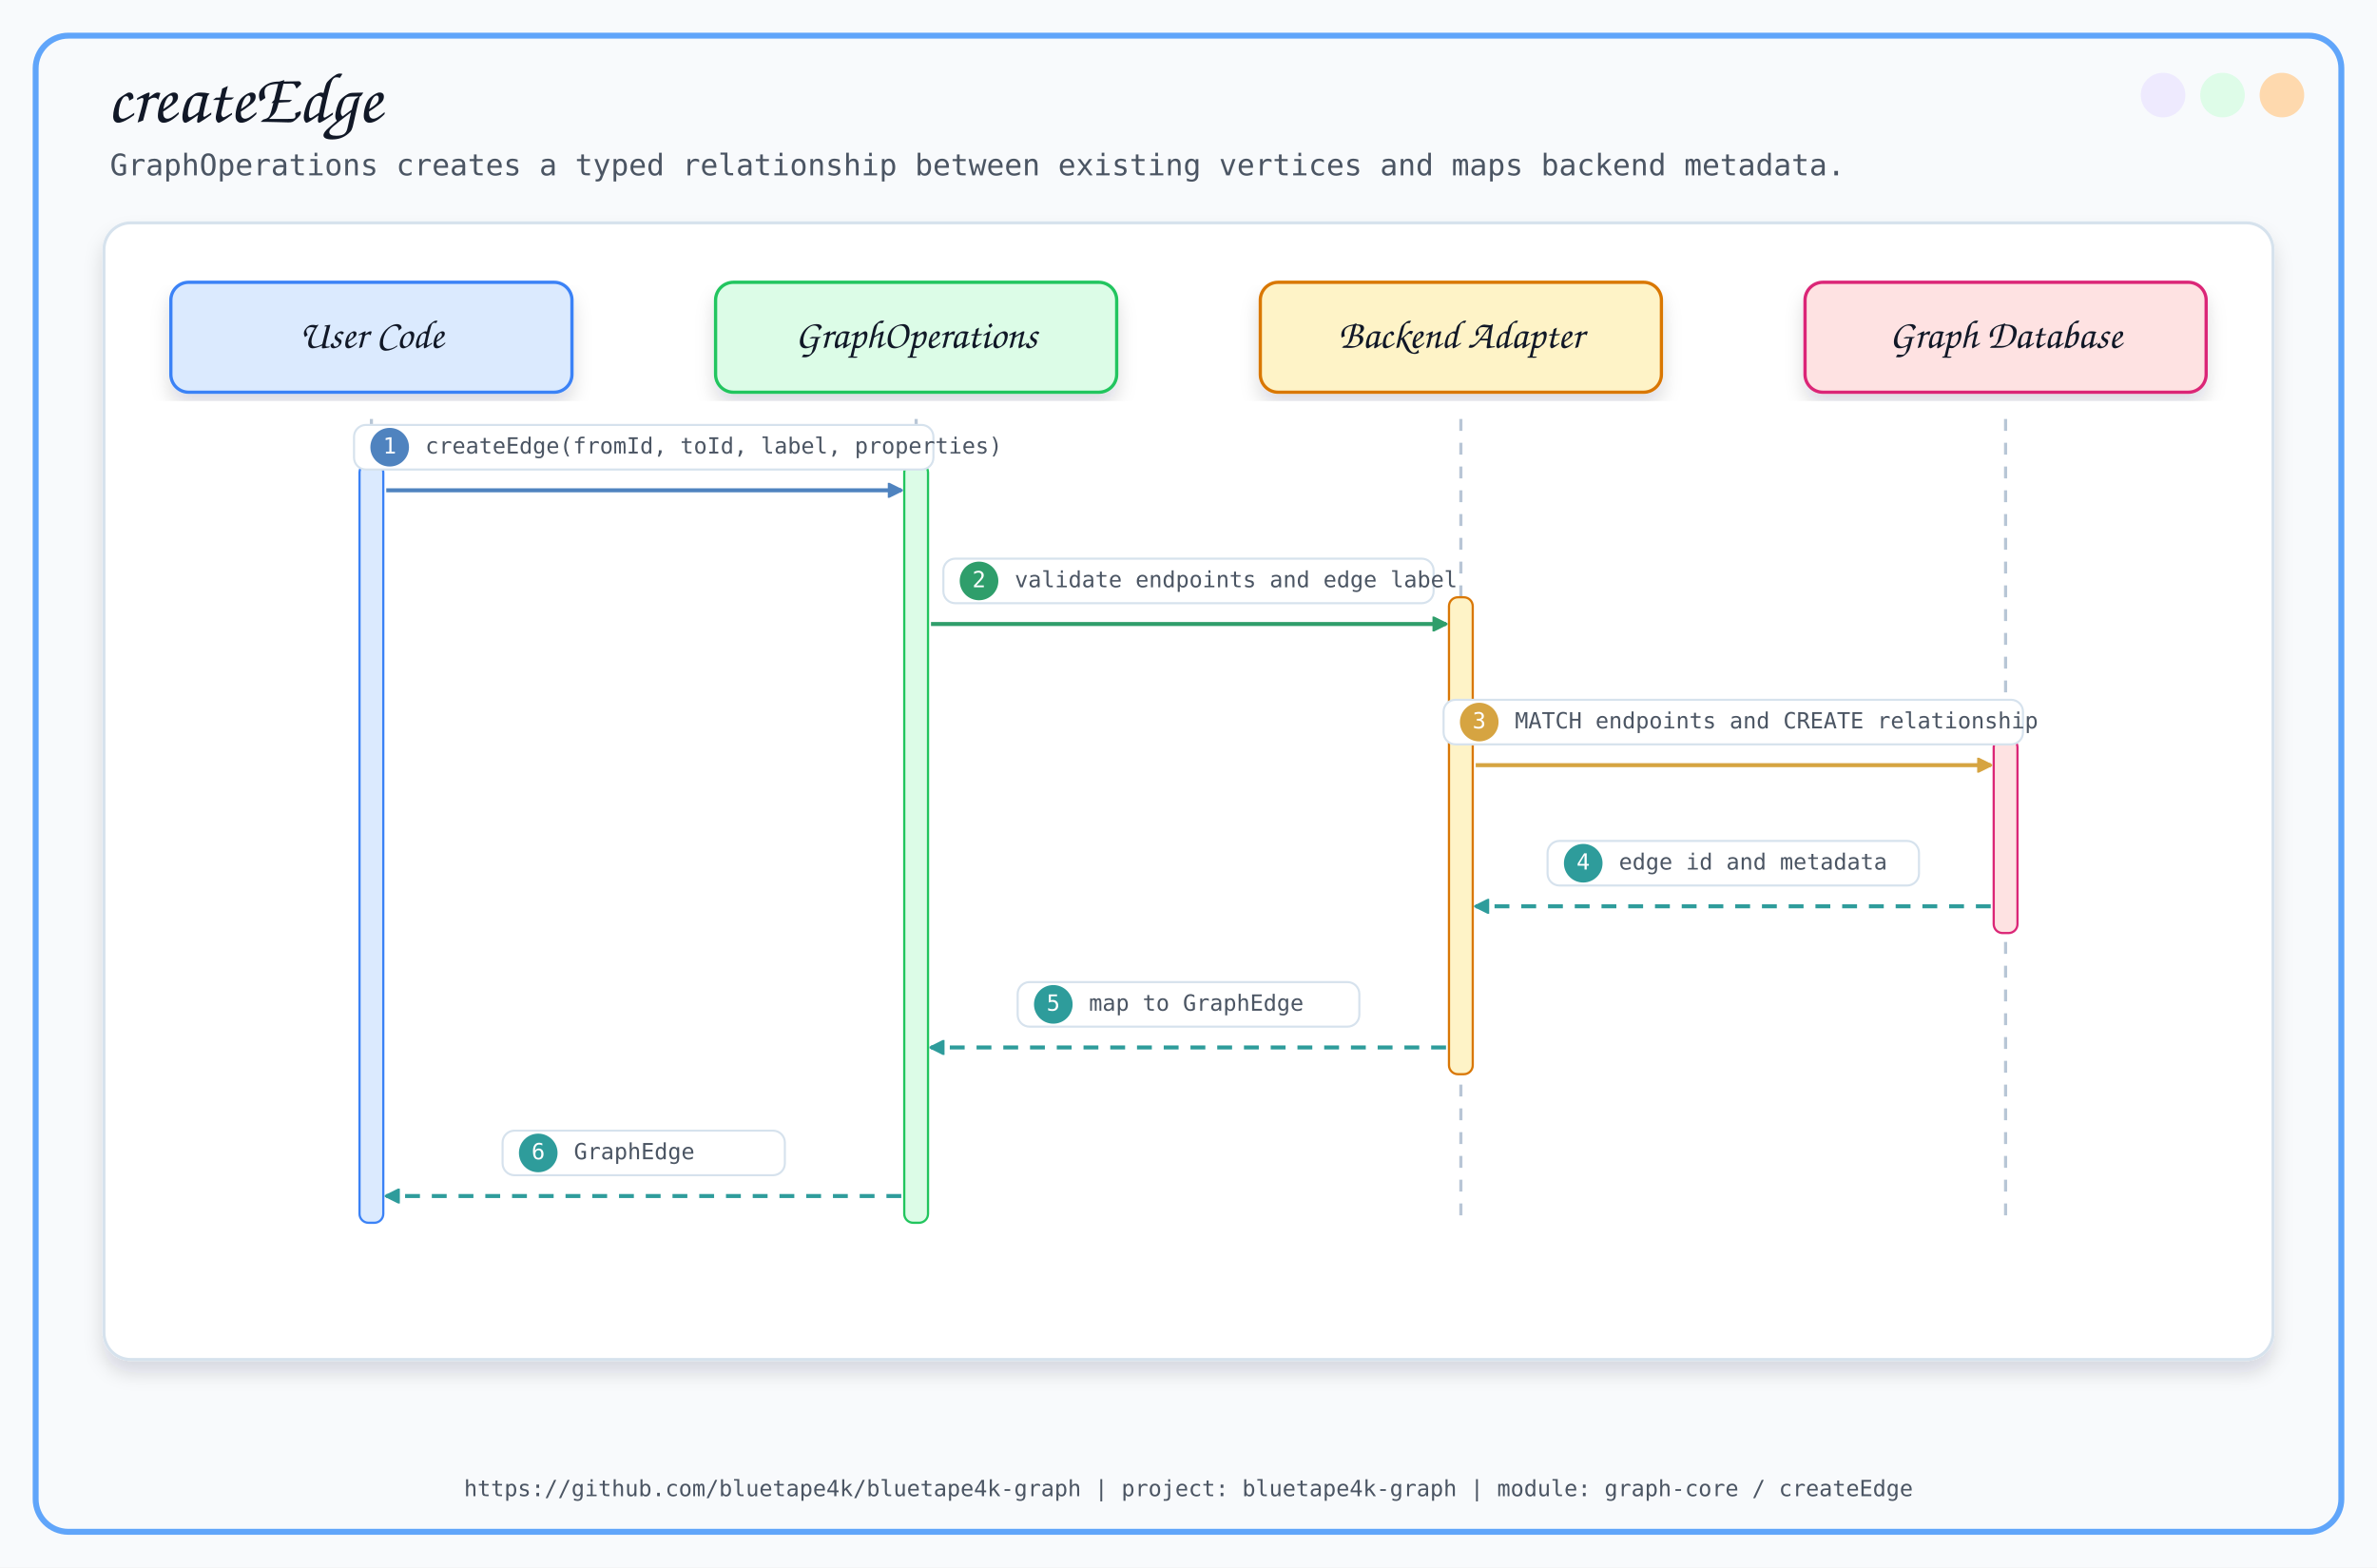
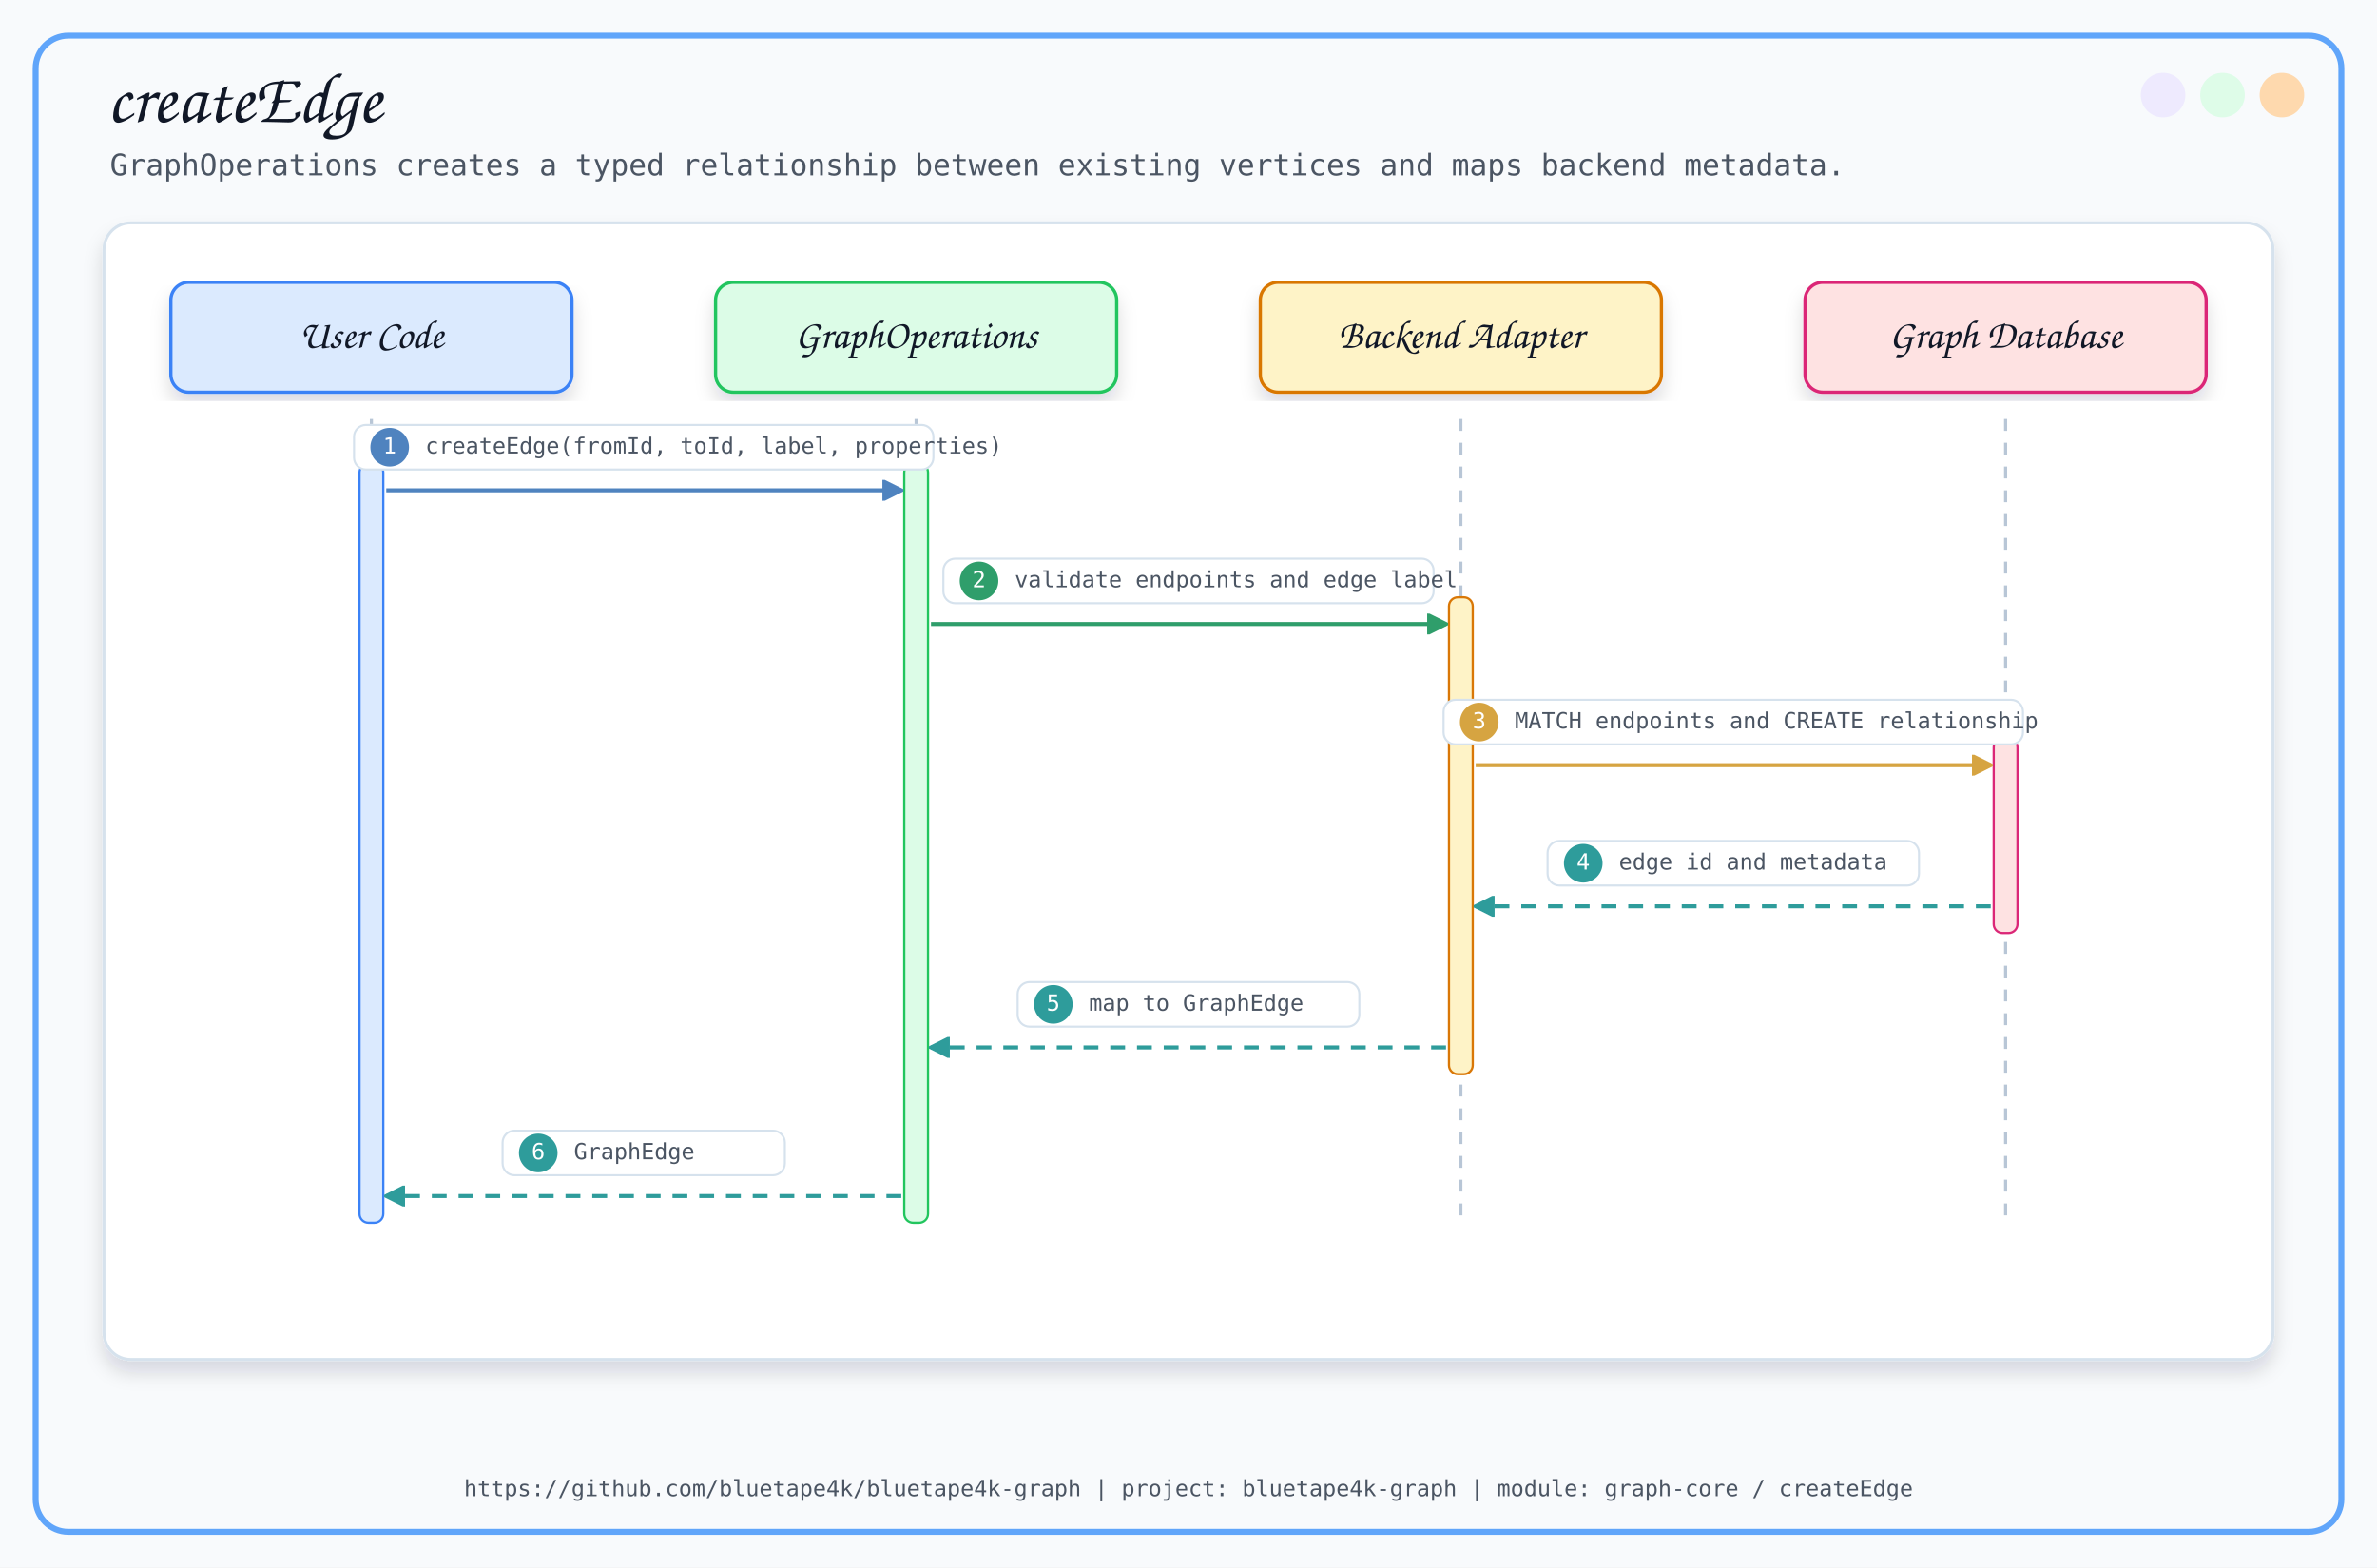
<svg xmlns="http://www.w3.org/2000/svg" width="1600" height="1055" viewBox="0 0 1600 1055">
  <defs>
    <filter id="softShadow" x="-8%" y="-8%" width="116%" height="116%">
      <feDropShadow dx="0" dy="8" stdDeviation="6" flood-color="#0F172A" flood-opacity="0.14" />
    </filter>
-     <marker markerUnits="userSpaceOnUse" id="arrow" viewBox="0 0 10 10" refX="9" refY="5" markerWidth="10" markerHeight="10" orient="auto-start-reverse">
+     <marker markerUnits="userSpaceOnUse" id="arrow" viewBox="0 0 10 10" refX="9" refY="5" markerWidth="14" markerHeight="14" orient="auto-start-reverse">
      <path d="M 0 0 L 10 5 L 0 10 z" fill="#2563EB" />
    </marker>
  </defs>
  <style>
      .title { font-family: 'Architects Daughter', cursive; font-size: 48px; fill: #111827; }
      .subtitle { font-family: 'Comic Mono', monospace; font-size: 20px; fill: #4B5563; }
      .label { font-family: 'Architects Daughter', cursive; font-size: 27px; fill: #111827; }
      .small { font-family: 'Comic Mono', monospace; font-size: 18px; fill: #374151; }
      .tiny { font-family: 'Comic Mono', monospace; font-size: 15px; fill: #4B5563; }
      .card { filter: url(#softShadow); }
      .line { stroke: #2563EB; stroke-width: 3; fill: none; marker-end: url(#arrow); }
      .thin { stroke: #60A5FA; stroke-width: 2; fill: none; marker-end: url(#arrow); }
      .dash { stroke: #64748B; stroke-width: 2; stroke-dasharray: 8 8; fill: none; marker-end: url(#arrow); }
    </style>
  <defs>
-     <marker id="seqArrow-blue" markerUnits="userSpaceOnUse" viewBox="0 0 10 10" refX="9" refY="5" markerWidth="10" markerHeight="10" orient="auto">
+     <marker id="seqArrow-blue" markerUnits="userSpaceOnUse" viewBox="0 0 10 10" refX="9" refY="5" markerWidth="14" markerHeight="14" orient="auto">
      <path d="M 0 0 L 10 5 L 0 10 Z" fill="#4F83BF" stroke="#4F83BF" />
    </marker>
-     <marker id="seqArrow-green" markerUnits="userSpaceOnUse" viewBox="0 0 10 10" refX="9" refY="5" markerWidth="10" markerHeight="10" orient="auto">
+     <marker id="seqArrow-green" markerUnits="userSpaceOnUse" viewBox="0 0 10 10" refX="9" refY="5" markerWidth="14" markerHeight="14" orient="auto">
      <path d="M 0 0 L 10 5 L 0 10 Z" fill="#2F9E6B" stroke="#2F9E6B" />
    </marker>
-     <marker id="seqArrow-amber" markerUnits="userSpaceOnUse" viewBox="0 0 10 10" refX="9" refY="5" markerWidth="10" markerHeight="10" orient="auto">
+     <marker id="seqArrow-amber" markerUnits="userSpaceOnUse" viewBox="0 0 10 10" refX="9" refY="5" markerWidth="14" markerHeight="14" orient="auto">
      <path d="M 0 0 L 10 5 L 0 10 Z" fill="#D6A441" stroke="#D6A441" />
    </marker>
-     <marker id="seqArrow-teal" markerUnits="userSpaceOnUse" viewBox="0 0 10 10" refX="9" refY="5" markerWidth="10" markerHeight="10" orient="auto">
+     <marker id="seqArrow-teal" markerUnits="userSpaceOnUse" viewBox="0 0 10 10" refX="9" refY="5" markerWidth="14" markerHeight="14" orient="auto">
      <path d="M 0 0 L 10 5 L 0 10 Z" fill="#2E9C9B" stroke="#2E9C9B" />
    </marker>
  </defs>
  <rect x="0" y="0" width="1600" height="1055" fill="#F8FAFC" />
  <rect x="24" y="24" width="1552" height="1007" rx="22" fill="none" stroke="#60A5FA" stroke-width="4" />
  <circle cx="1536" cy="64" r="15" fill="#FED7AA" opacity="0.95" />
  <circle cx="1496" cy="64" r="15" fill="#DCFCE7" opacity="0.95" />
  <circle cx="1456" cy="64" r="15" fill="#EDE9FE" opacity="0.95" />
  <text x="72" y="82" class="title">createEdge</text>
  <text x="74" y="118" class="subtitle">GraphOperations creates a typed relationship between existing vertices and maps backend metadata.</text>
  <text x="800.0" y="1007" text-anchor="middle" class="tiny">https://github.com/bluetape4k/bluetape4k-graph | project: bluetape4k-graph | module: graph-core / createEdge</text>
  <rect x="70" y="150" width="1460" height="765" rx="18" fill="#FFFFFF" stroke="#D6E2ED" stroke-width="2" filter="url(#softShadow)" />
  <rect x="115.0" y="190" width="270" height="74" rx="12" fill="#DBEAFE" stroke="#3B82F6" stroke-width="2.2" filter="url(#softShadow)" />
  <text x="250.0" y="227.0" text-anchor="middle" dominant-baseline="middle" class="label">User Code</text>
  <line x1="250.0" y1="282" x2="250.0" y2="823" stroke="#B8C6D6" stroke-width="2.1" stroke-dasharray="8 8" />
  <rect x="481.667" y="190" width="270" height="74" rx="12" fill="#DCFCE7" stroke="#22C55E" stroke-width="2.2" filter="url(#softShadow)" />
  <text x="616.667" y="227.0" text-anchor="middle" dominant-baseline="middle" class="label">GraphOperations</text>
  <line x1="616.667" y1="282" x2="616.667" y2="823" stroke="#B8C6D6" stroke-width="2.1" stroke-dasharray="8 8" />
  <rect x="848.333" y="190" width="270" height="74" rx="12" fill="#FEF3C7" stroke="#D97706" stroke-width="2.2" filter="url(#softShadow)" />
  <text x="983.333" y="227.0" text-anchor="middle" dominant-baseline="middle" class="label">Backend Adapter</text>
  <line x1="983.333" y1="282" x2="983.333" y2="823" stroke="#B8C6D6" stroke-width="2.1" stroke-dasharray="8 8" />
  <rect x="1215.0" y="190" width="270" height="74" rx="12" fill="#FEE2E2" stroke="#DB2777" stroke-width="2.2" filter="url(#softShadow)" />
  <text x="1350.0" y="227.0" text-anchor="middle" dominant-baseline="middle" class="label">Graph Database</text>
  <line x1="1350.0" y1="282" x2="1350.0" y2="823" stroke="#B8C6D6" stroke-width="2.1" stroke-dasharray="8 8" />
  <rect x="242.0" y="312" width="16" height="511" rx="6" fill="#DBEAFE" stroke="#3B82F6" stroke-width="1.5" />
  <rect x="608.667" y="312" width="16" height="511" rx="6" fill="#DCFCE7" stroke="#22C55E" stroke-width="1.5" />
  <rect x="975.333" y="402" width="16" height="321" rx="6" fill="#FEF3C7" stroke="#D97706" stroke-width="1.5" />
  <rect x="1342.0" y="497" width="16" height="131" rx="6" fill="#FEE2E2" stroke="#DB2777" stroke-width="1.5" />
  <line x1="260.0" y1="330" x2="606.667" y2="330" stroke="#4F83BF" stroke-width="2.7" marker-end="url(#seqArrow-blue)" />
  <rect x="238.3" y="286" width="390" height="30" rx="8" fill="#FFFFFF" stroke="#D6E2ED" stroke-width="1.4" />
  <circle cx="262.3" cy="301" r="13" fill="#4F83BF" />
  <text x="262.3" y="301" text-anchor="middle" dominant-baseline="middle" class="tiny" style="fill:#FFFFFF">1</text>
  <text x="286.3" y="301" dominant-baseline="middle" class="tiny">createEdge(fromId, toId, label, properties)</text>
  <line x1="626.667" y1="420" x2="973.333" y2="420" stroke="#2F9E6B" stroke-width="2.7" marker-end="url(#seqArrow-green)" />
  <rect x="635.0" y="376" width="330" height="30" rx="8" fill="#FFFFFF" stroke="#D6E2ED" stroke-width="1.4" />
  <circle cx="659.0" cy="391" r="13" fill="#2F9E6B" />
  <text x="659.0" y="391" text-anchor="middle" dominant-baseline="middle" class="tiny" style="fill:#FFFFFF">2</text>
  <text x="683.0" y="391" dominant-baseline="middle" class="tiny">validate endpoints and edge label</text>
  <line x1="993.333" y1="515" x2="1340.0" y2="515" stroke="#D6A441" stroke-width="2.7" marker-end="url(#seqArrow-amber)" />
  <rect x="971.7" y="471" width="390" height="30" rx="8" fill="#FFFFFF" stroke="#D6E2ED" stroke-width="1.4" />
  <circle cx="995.7" cy="486" r="13" fill="#D6A441" />
  <text x="995.7" y="486" text-anchor="middle" dominant-baseline="middle" class="tiny" style="fill:#FFFFFF">3</text>
  <text x="1019.7" y="486" dominant-baseline="middle" class="tiny">MATCH endpoints and CREATE relationship</text>
  <line x1="1340.0" y1="610" x2="993.333" y2="610" stroke="#2E9C9B" stroke-width="2.7" stroke-dasharray="10 8" marker-end="url(#seqArrow-teal)" />
  <rect x="1041.7" y="566" width="250" height="30" rx="8" fill="#FFFFFF" stroke="#D6E2ED" stroke-width="1.4" />
  <circle cx="1065.7" cy="581" r="13" fill="#2E9C9B" />
  <text x="1065.7" y="581" text-anchor="middle" dominant-baseline="middle" class="tiny" style="fill:#FFFFFF">4</text>
  <text x="1089.7" y="581" dominant-baseline="middle" class="tiny">edge id and metadata</text>
  <line x1="973.333" y1="705" x2="626.667" y2="705" stroke="#2E9C9B" stroke-width="2.7" stroke-dasharray="10 8" marker-end="url(#seqArrow-teal)" />
  <rect x="685.0" y="661" width="230" height="30" rx="8" fill="#FFFFFF" stroke="#D6E2ED" stroke-width="1.4" />
  <circle cx="709.0" cy="676" r="13" fill="#2E9C9B" />
  <text x="709.0" y="676" text-anchor="middle" dominant-baseline="middle" class="tiny" style="fill:#FFFFFF">5</text>
  <text x="733.0" y="676" dominant-baseline="middle" class="tiny">map to GraphEdge</text>
  <line x1="606.667" y1="805" x2="260.0" y2="805" stroke="#2E9C9B" stroke-width="2.7" stroke-dasharray="10 8" marker-end="url(#seqArrow-teal)" />
  <rect x="338.3" y="761" width="190" height="30" rx="8" fill="#FFFFFF" stroke="#D6E2ED" stroke-width="1.4" />
  <circle cx="362.3" cy="776" r="13" fill="#2E9C9B" />
  <text x="362.3" y="776" text-anchor="middle" dominant-baseline="middle" class="tiny" style="fill:#FFFFFF">6</text>
  <text x="386.3" y="776" dominant-baseline="middle" class="tiny">GraphEdge</text>
</svg>
